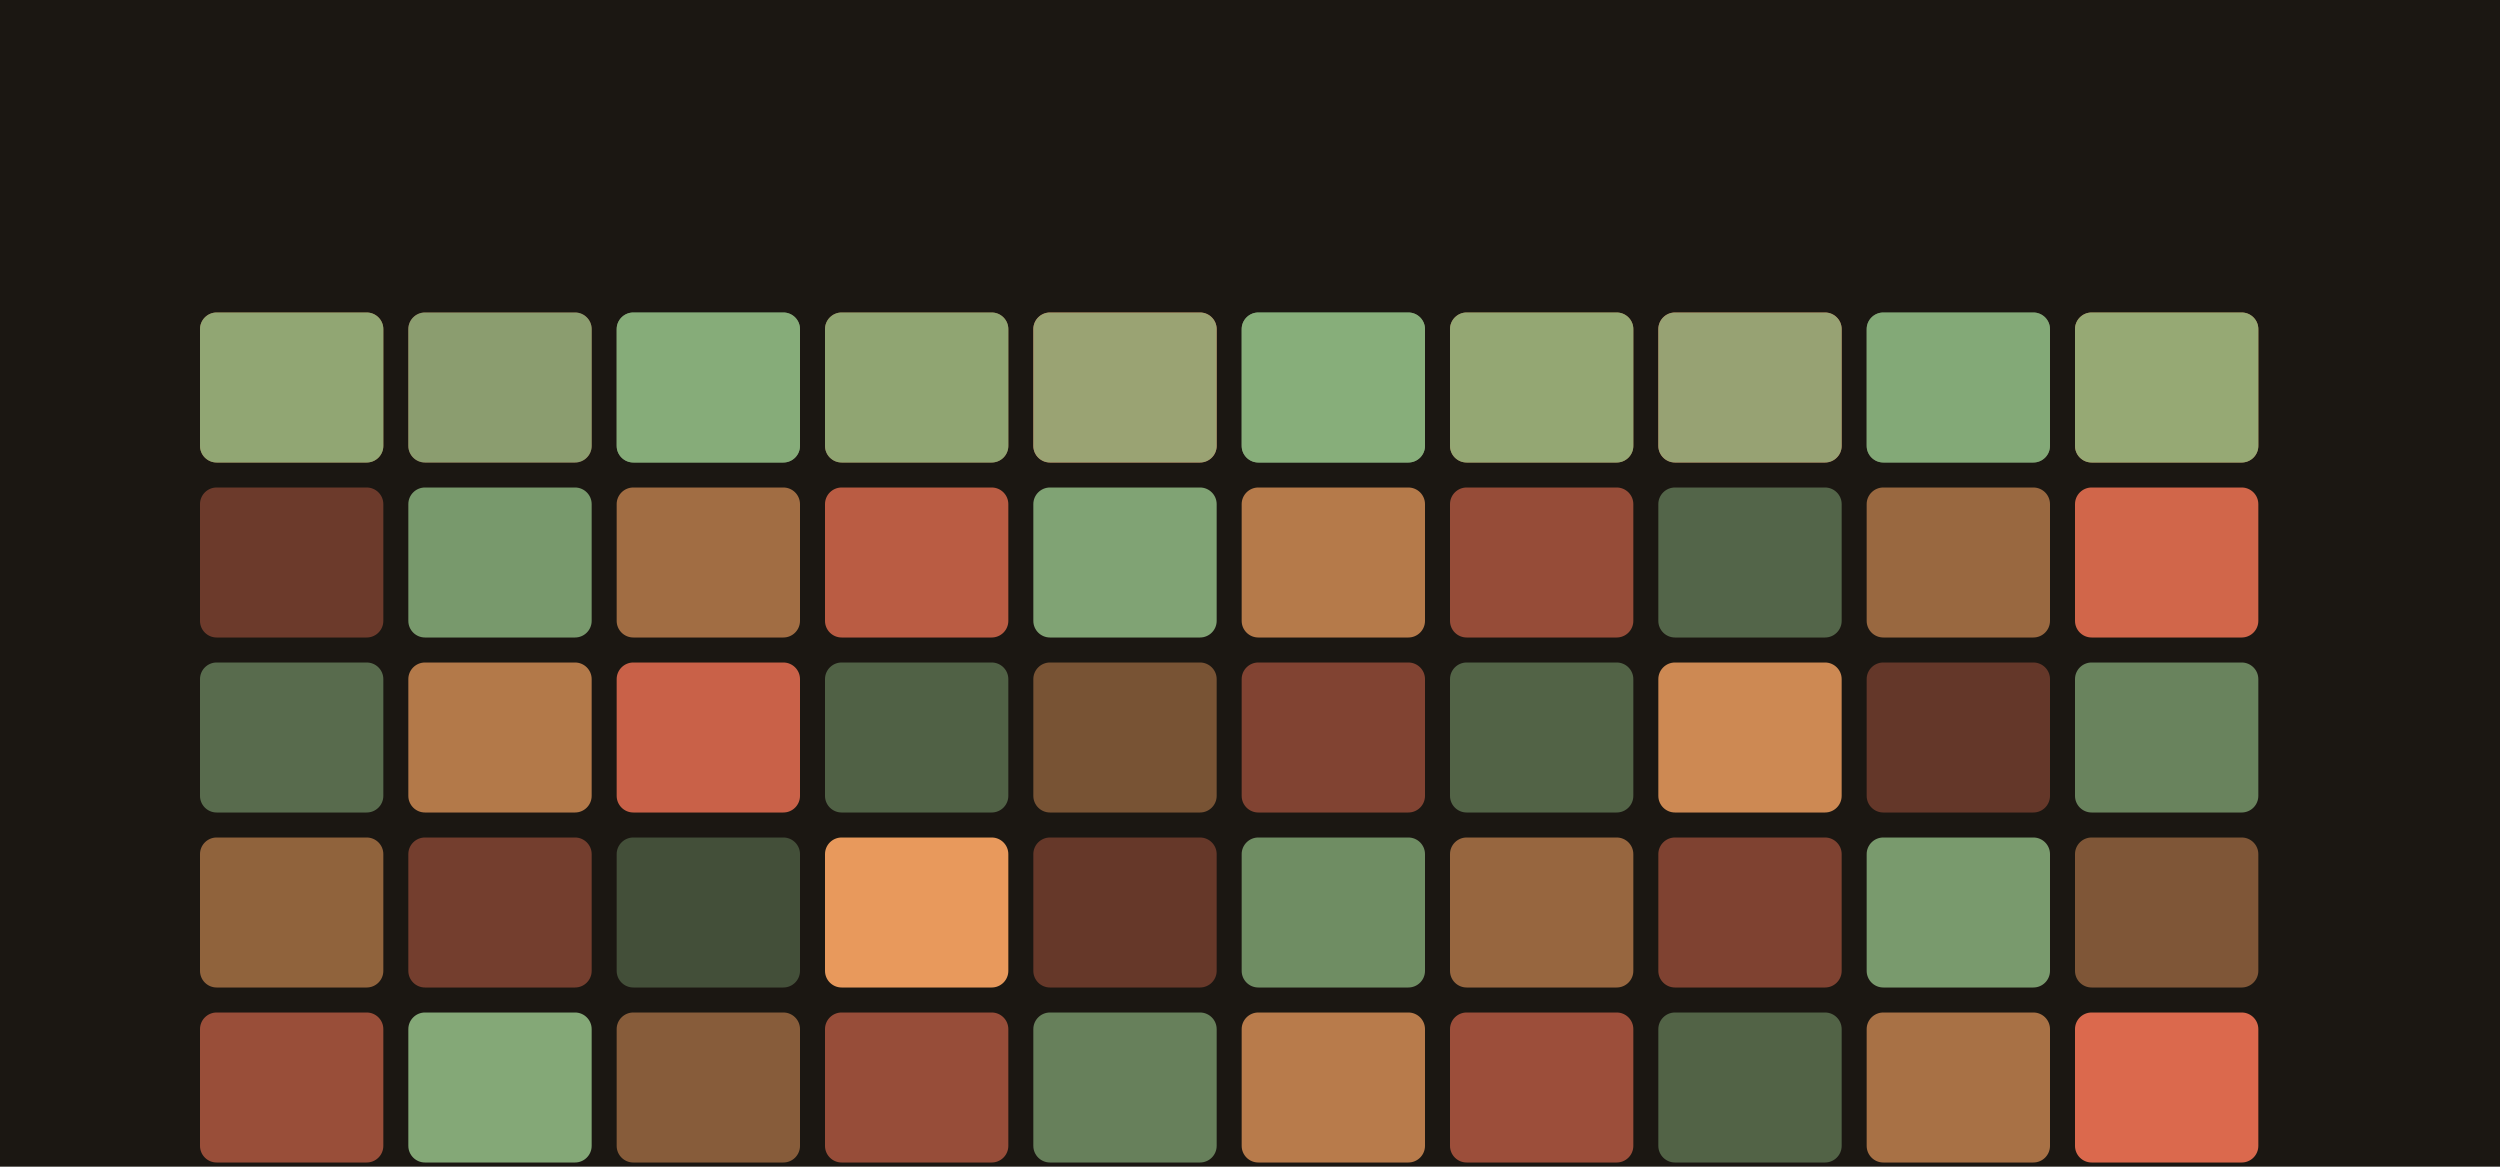
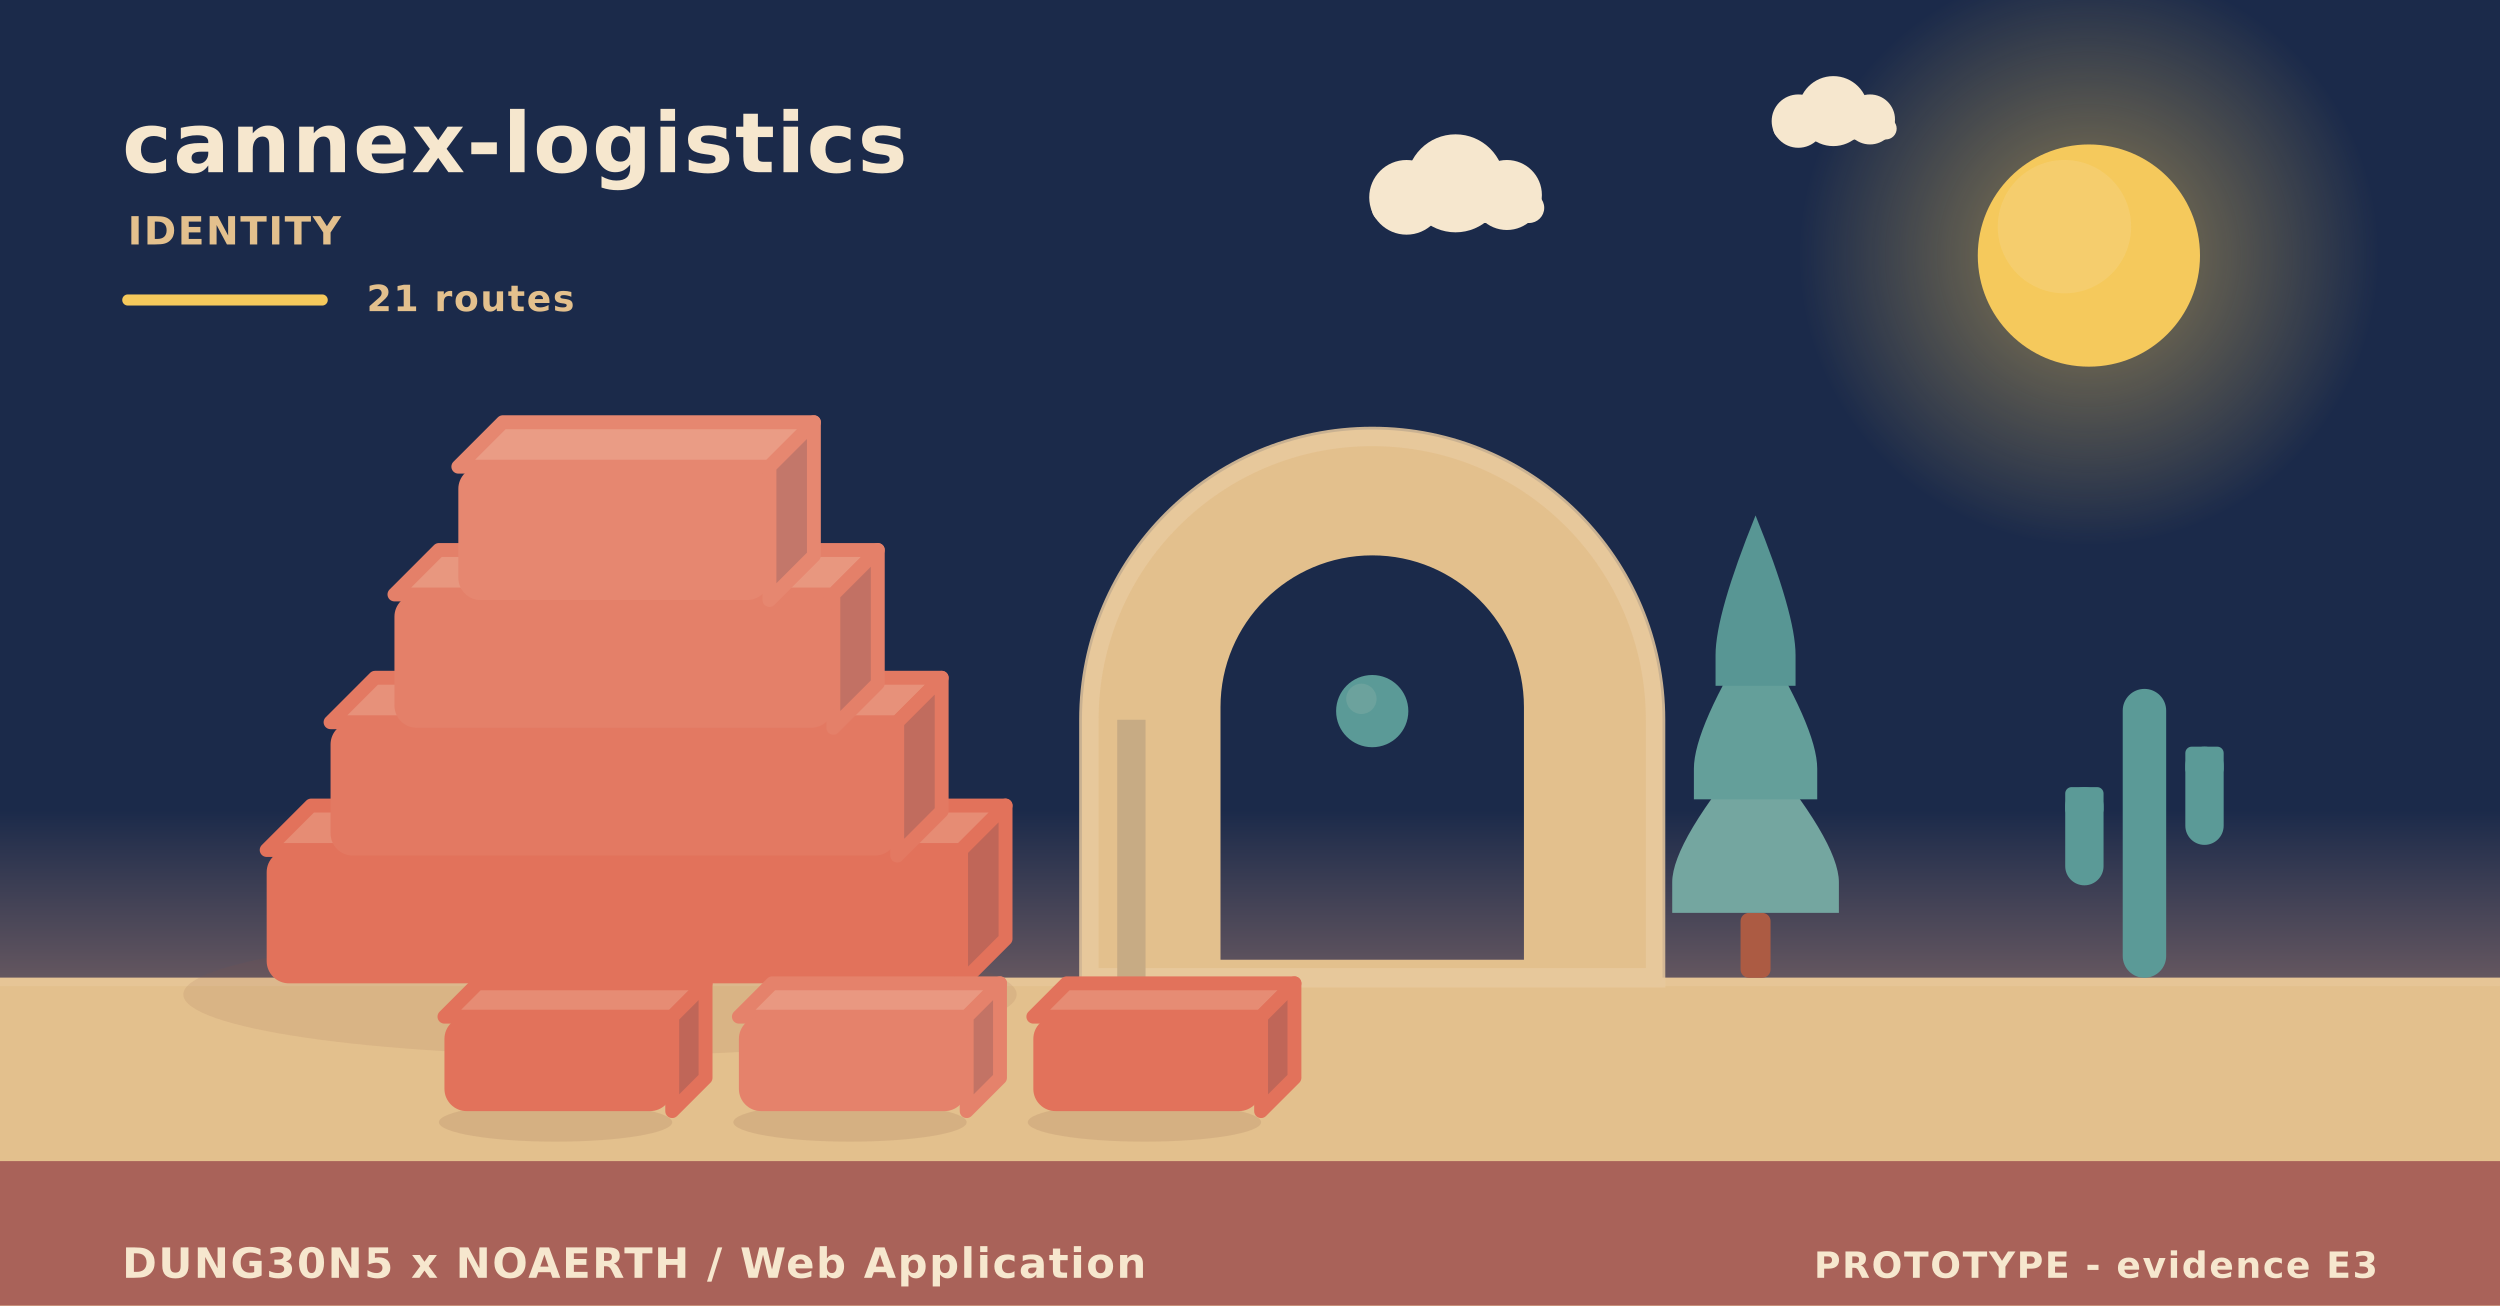
- <svg xmlns="http://www.w3.org/2000/svg" viewBox="0 0 1200 560" width="1200" height="560" role="img" aria-label="cannex-logistics hero">
-   <rect width="1200" height="560" fill="#1b1712" />
-   <defs>
-     <linearGradient id="gh" x1="0" y1="0" x2="1" y2="1">
-       <stop offset="0%" stop-color="#f4a261" />
-       <stop offset="100%" stop-color="#e76f51" />
-     </linearGradient>
-   </defs>
-   <rect x="96.00" y="150.00" width="88.00" height="72.00" rx="8.00" fill="#f4a261" opacity="0.69" />
-   <rect x="196.00" y="150.00" width="88.00" height="72.00" rx="8.00" fill="#e76f51" opacity="0.58" />
-   <rect x="296.00" y="150.00" width="88.00" height="72.00" rx="8.00" fill="#8ab17d" opacity="0.82" />
-   <rect x="396.00" y="150.00" width="88.00" height="72.00" rx="8.00" fill="#f4a261" opacity="0.65" />
-   <rect x="496.00" y="150.00" width="88.00" height="72.00" rx="8.00" fill="#e76f51" opacity="0.93" />
-   <rect x="596.00" y="150.00" width="88.00" height="72.00" rx="8.00" fill="#8ab17d" opacity="0.88" />
-   <rect x="696.00" y="150.00" width="88.00" height="72.00" rx="8.00" fill="#f4a261" opacity="0.74" />
-   <rect x="796.00" y="150.00" width="88.00" height="72.00" rx="8.00" fill="#e76f51" opacity="0.88" />
-   <rect x="896.00" y="150.00" width="88.00" height="72.00" rx="8.00" fill="#8ab17d" opacity="0.71" />
-   <rect x="996.00" y="150.00" width="88.00" height="72.00" rx="8.00" fill="#f4a261" opacity="0.79" />
-   <rect x="96.00" y="234.00" width="88.00" height="72.00" rx="8.00" fill="#e76f51" opacity="0.40" />
-   <rect x="196.00" y="234.00" width="88.00" height="72.00" rx="8.00" fill="#8ab17d" opacity="0.84" />
-   <rect x="296.00" y="234.00" width="88.00" height="72.00" rx="8.00" fill="#f4a261" opacity="0.62" />
-   <rect x="396.00" y="234.00" width="88.00" height="72.00" rx="8.00" fill="#e76f51" opacity="0.78" />
-   <rect x="496.00" y="234.00" width="88.00" height="72.00" rx="8.00" fill="#8ab17d" opacity="0.91" />
-   <rect x="596.00" y="234.00" width="88.00" height="72.00" rx="8.00" fill="#f4a261" opacity="0.71" />
-   <rect x="696.00" y="234.00" width="88.00" height="72.00" rx="8.00" fill="#e76f51" opacity="0.60" />
-   <rect x="796.00" y="234.00" width="88.00" height="72.00" rx="8.00" fill="#8ab17d" opacity="0.51" />
-   <rect x="896.00" y="234.00" width="88.00" height="72.00" rx="8.00" fill="#f4a261" opacity="0.58" />
-   <rect x="996.00" y="234.00" width="88.00" height="72.00" rx="8.00" fill="#e76f51" opacity="0.89" />
-   <rect x="96.00" y="318.00" width="88.00" height="72.00" rx="8.00" fill="#8ab17d" opacity="0.55" />
-   <rect x="196.00" y="318.00" width="88.00" height="72.00" rx="8.00" fill="#f4a261" opacity="0.70" />
-   <rect x="296.00" y="318.00" width="88.00" height="72.00" rx="8.00" fill="#e76f51" opacity="0.85" />
-   <rect x="396.00" y="318.00" width="88.00" height="72.00" rx="8.00" fill="#8ab17d" opacity="0.48" />
-   <rect x="496.00" y="318.00" width="88.00" height="72.00" rx="8.00" fill="#f4a261" opacity="0.43" />
-   <rect x="596.00" y="318.00" width="88.00" height="72.00" rx="8.00" fill="#e76f51" opacity="0.50" />
-   <rect x="696.00" y="318.00" width="88.00" height="72.00" rx="8.00" fill="#8ab17d" opacity="0.49" />
-   <rect x="796.00" y="318.00" width="88.00" height="72.00" rx="8.00" fill="#f4a261" opacity="0.82" />
-   <rect x="896.00" y="318.00" width="88.00" height="72.00" rx="8.00" fill="#e76f51" opacity="0.36" />
-   <rect x="996.00" y="318.00" width="88.00" height="72.00" rx="8.00" fill="#8ab17d" opacity="0.70" />
-   <rect x="96.00" y="402.00" width="88.00" height="72.00" rx="8.00" fill="#f4a261" opacity="0.54" />
-   <rect x="196.00" y="402.00" width="88.00" height="72.00" rx="8.00" fill="#e76f51" opacity="0.44" />
-   <rect x="296.00" y="402.00" width="88.00" height="72.00" rx="8.00" fill="#8ab17d" opacity="0.36" />
-   <rect x="396.00" y="402.00" width="88.00" height="72.00" rx="8.00" fill="#f4a261" opacity="0.94" />
-   <rect x="496.00" y="402.00" width="88.00" height="72.00" rx="8.00" fill="#e76f51" opacity="0.37" />
-   <rect x="596.00" y="402.00" width="88.00" height="72.00" rx="8.00" fill="#8ab17d" opacity="0.76" />
-   <rect x="696.00" y="402.00" width="88.00" height="72.00" rx="8.00" fill="#f4a261" opacity="0.57" />
-   <rect x="796.00" y="402.00" width="88.00" height="72.00" rx="8.00" fill="#e76f51" opacity="0.49" />
-   <rect x="896.00" y="402.00" width="88.00" height="72.00" rx="8.00" fill="#8ab17d" opacity="0.85" />
-   <rect x="996.00" y="402.00" width="88.00" height="72.00" rx="8.00" fill="#f4a261" opacity="0.46" />
-   <rect x="96.00" y="486.00" width="88.00" height="72.00" rx="8.00" fill="#e76f51" opacity="0.62" />
-   <rect x="196.00" y="486.00" width="88.00" height="72.00" rx="8.00" fill="#8ab17d" opacity="0.94" />
-   <rect x="296.00" y="486.00" width="88.00" height="72.00" rx="8.00" fill="#f4a261" opacity="0.50" />
-   <rect x="396.00" y="486.00" width="88.00" height="72.00" rx="8.00" fill="#e76f51" opacity="0.61" />
-   <rect x="496.00" y="486.00" width="88.00" height="72.00" rx="8.00" fill="#8ab17d" opacity="0.68" />
-   <rect x="596.00" y="486.00" width="88.00" height="72.00" rx="8.00" fill="#f4a261" opacity="0.72" />
-   <rect x="696.00" y="486.00" width="88.00" height="72.00" rx="8.00" fill="#e76f51" opacity="0.63" />
-   <rect x="796.00" y="486.00" width="88.00" height="72.00" rx="8.00" fill="#8ab17d" opacity="0.49" />
-   <rect x="896.00" y="486.00" width="88.00" height="72.00" rx="8.00" fill="#f4a261" opacity="0.65" />
-   <rect x="996.00" y="486.00" width="88.00" height="72.00" rx="8.00" fill="#e76f51" opacity="0.94" />
+ <svg xmlns="http://www.w3.org/2000/svg" width="900" height="470" viewBox="0 0 900 470" role="img" aria-label="cannex-logistics - identity">
+   <linearGradient id="skyh" x1="0" y1="0" x2="0" y2="1">
+     <stop offset="0" stop-color="#1b2a4a" />
+     <stop offset="0.62" stop-color="#1b2a4a" />
+     <stop offset="1" stop-color="#f3ad8a" />
+   </linearGradient>
+   <rect width="900" height="470" fill="url(#skyh)" />
+   <radialGradient id="sunh">
+     <stop offset="0.35" stop-color="#f5c95c" stop-opacity="0.34" />
+     <stop offset="1" stop-color="#f5c95c" stop-opacity="0" />
+   </radialGradient>
+   <circle cx="752" cy="92" r="104" fill="url(#sunh)" />
+   <circle cx="752" cy="92" r="40" fill="#f5c95c" />
+   <circle cx="743.2" cy="81.6" r="24" fill="#f5d27e" opacity="0.5" />
  <g>
-     <rect x="96.00" y="150.00" width="88.00" height="72.00" rx="8.00" fill="#8ab17d" opacity="0.80" />
-     <animate attributeName="opacity" values="0.25;1.0;0.25" dur="6.0s" begin="0.92s" repeatCount="indefinite" />
+     <circle cx="524" cy="66" r="17.64" fill="#f6e7ce" />
+     <circle cx="506.36" cy="71.04" r="13.44" fill="#f6e7ce" />
+     <circle cx="542.48" cy="70.2" r="12.6" fill="#f6e7ce" />
+     <rect x="493.76" y="69.36" width="62.16" height="10.92" rx="5.46" fill="#f6e7ce" />
+     <animateTransform attributeName="transform" type="translate" values="0 0;24 0;0 0" dur="36s" begin="0s" repeatCount="indefinite" />
  </g>
  <g>
-     <rect x="196.00" y="150.00" width="88.00" height="72.00" rx="8.00" fill="#8ab17d" opacity="0.80" />
-     <animate attributeName="opacity" values="0.25;1.0;0.25" dur="6.0s" begin="1.24s" repeatCount="indefinite" />
+     <circle cx="660" cy="40" r="12.6" fill="#f6e7ce" />
+     <circle cx="647.4" cy="43.6" r="9.6" fill="#f6e7ce" />
+     <circle cx="673.2" cy="43" r="9" fill="#f6e7ce" />
+     <rect x="638.4" y="42.4" width="44.4" height="7.8" rx="3.9" fill="#f6e7ce" />
+     <animateTransform attributeName="transform" type="translate" values="0 0;-18 0;0 0" dur="46s" begin="3s" repeatCount="indefinite" />
+   </g>
+   <rect x="0" y="352" width="900" height="118" fill="#e3c08d" />
+   <rect x="0" y="352" width="900" height="3" fill="#e6c596" />
+   <text x="44" y="62" font-family="Verdana,DejaVu Sans,sans-serif" font-size="30" font-weight="700" letter-spacing="0.6" fill="#f6e7ce" text-anchor="start">cannex-logistics</text>
+   <text x="46" y="88" font-family="Verdana,DejaVu Sans,sans-serif" font-size="14" font-weight="700" letter-spacing="0.6" fill="#e3c08d" text-anchor="start">IDENTITY</text>
+   <rect x="44" y="106" width="74" height="4" rx="2" fill="#f5c95c" />
+   <text x="132" y="112" font-family="Verdana,DejaVu Sans,sans-serif" font-size="13" font-weight="700" letter-spacing="0.6" fill="#e3c08d" text-anchor="start">21 routes</text>
+   <ellipse cx="216" cy="358" rx="150" ry="22" fill="rgba(138,90,68,0.11)" />
+   <g>
+     <path d="M96,306 L346,306 L362,290 L112,290 Z" fill="#e68c74" stroke="#e2725b" stroke-width="5" stroke-linejoin="round" />
+     <path d="M346,306 L362,290 L362,338 L346,354 Z" fill="#c06658" stroke="#e2725b" stroke-width="5" stroke-linejoin="round" />
+     <rect x="96" y="306" width="250" height="48" rx="8" fill="#e2725b" />
+     <animateTransform attributeName="transform" type="translate" values="0 10;0 0" dur="0.9s" begin="0s" fill="freeze" />
  </g>
  <g>
-     <rect x="296.00" y="150.00" width="88.00" height="72.00" rx="8.00" fill="#8ab17d" opacity="0.80" />
-     <animate attributeName="opacity" values="0.25;1.0;0.25" dur="6.0s" begin="1.56s" repeatCount="indefinite" />
+     <path d="M119,260 L323,260 L339,244 L135,244 Z" fill="#e7917a" stroke="#e37962" stroke-width="5" stroke-linejoin="round" />
+     <path d="M323,260 L339,244 L339,292 L323,308 Z" fill="#c16c5e" stroke="#e37962" stroke-width="5" stroke-linejoin="round" />
+     <rect x="119" y="260" width="204" height="48" rx="8" fill="#e37962" />
+     <animateTransform attributeName="transform" type="translate" values="0 10;0 0" dur="0.9s" begin="0.28s" fill="freeze" />
  </g>
  <g>
-     <rect x="396.00" y="150.00" width="88.00" height="72.00" rx="8.00" fill="#8ab17d" opacity="0.80" />
-     <animate attributeName="opacity" values="0.25;1.0;0.25" dur="6.0s" begin="1.88s" repeatCount="indefinite" />
+     <path d="M142,214 L300,214 L316,198 L158,198 Z" fill="#e8977f" stroke="#e48069" stroke-width="5" stroke-linejoin="round" />
+     <path d="M300,214 L316,198 L316,246 L300,262 Z" fill="#c27164" stroke="#e48069" stroke-width="5" stroke-linejoin="round" />
+     <rect x="142" y="214" width="158" height="48" rx="8" fill="#e48069" />
+     <animateTransform attributeName="transform" type="translate" values="0 10;0 0" dur="0.9s" begin="0.56s" fill="freeze" />
  </g>
  <g>
-     <rect x="496.00" y="150.00" width="88.00" height="72.00" rx="8.00" fill="#8ab17d" opacity="0.80" />
-     <animate attributeName="opacity" values="0.25;1.0;0.25" dur="6.0s" begin="2.2s" repeatCount="indefinite" />
+     <path d="M165,168 L277,168 L293,152 L181,152 Z" fill="#ea9c85" stroke="#e68770" stroke-width="5" stroke-linejoin="round" />
+     <path d="M277,168 L293,152 L293,200 L277,216 Z" fill="#c3776a" stroke="#e68770" stroke-width="5" stroke-linejoin="round" />
+     <rect x="165" y="168" width="112" height="48" rx="8" fill="#e68770" />
+     <animateTransform attributeName="transform" type="translate" values="0 10;0 0" dur="0.9s" begin="0.84s" fill="freeze" />
  </g>
+   <path d="M392,352 L392,259.12 A102,102 0 0 1 596,259.12 L596,352 Z M436.88,348 L436.88,254.55 A57.12,57.12 0 0 1 551.12,254.55 L551.12,348 Z" fill="#e3c08d" fill-rule="evenodd" stroke="#e3c08d" stroke-width="5" stroke-linejoin="round" />
+   <path d="M392,352 L392,259.12 A102,102 0 0 1 596,259.12 L596,352 Z" fill="none" stroke="#e8c99d" stroke-width="7" stroke-linecap="round" opacity="0.85" />
+   <rect x="402.2" y="259.12" width="10.2" height="92.88" fill="#c7ab84" />
  <g>
-     <rect x="596.00" y="150.00" width="88.00" height="72.00" rx="8.00" fill="#8ab17d" opacity="0.80" />
-     <animate attributeName="opacity" values="0.25;1.0;0.25" dur="6.0s" begin="2.52s" repeatCount="indefinite" />
+     <circle cx="494" cy="256" r="13" fill="#5b9a97" />
+     <circle cx="490.1" cy="251.58" r="5.46" fill="#7aa9a2" opacity="0.55" />
+     <animate attributeName="opacity" values="0.78;1;0.78" dur="5.2s" begin="0s" repeatCount="indefinite" />
  </g>
+   <rect x="626.6" y="328.64" width="10.8" height="23.36" rx="3" fill="#ac5b43" />
+   <path d="M632,267.32 Q602,302.89 602,317.6 Q602,328.64 602,328.64 L662,328.64 Q662,328.64 662,317.6 Q662,302.89 632,267.32 Z" fill="#74a6a0" />
+   <path d="M632,226.44 Q609.8,262.01 609.8,276.72 Q609.8,287.76 609.8,287.76 L654.2,287.76 Q654.2,287.76 654.2,276.72 Q654.2,262.01 632,226.44 Z" fill="#649f9a" />
+   <path d="M632,185.56 Q617.6,221.13 617.6,235.84 Q617.6,246.88 617.6,246.88 L646.4,246.88 Q646.4,246.88 646.4,235.84 Q646.4,221.13 632,185.56 Z" fill="#589694" />
+   <rect x="764.18" y="248" width="15.64" height="104" rx="7.82" fill="#5b9a97" />
+   <rect x="743.48" y="283.36" width="13.8" height="35.36" rx="6.9" fill="#5b9a97" />
+   <rect x="743.48" y="283.36" width="13.8" height="10.4" rx="2.3" fill="#5b9a97" />
+   <rect x="786.72" y="268.8" width="13.8" height="35.36" rx="6.9" fill="#5b9a97" />
+   <rect x="786.72" y="268.8" width="13.8" height="10.4" rx="2.3" fill="#5b9a97" />
+   <ellipse cx="200" cy="404" rx="42" ry="7" fill="rgba(138,90,68,0.15)" />
  <g>
-     <rect x="696.00" y="150.00" width="88.00" height="72.00" rx="8.00" fill="#8ab17d" opacity="0.80" />
-     <animate attributeName="opacity" values="0.25;1.0;0.25" dur="6.0s" begin="2.84s" repeatCount="indefinite" />
+     <path d="M160,366 L242,366 L254,354 L172,354 Z" fill="#e68c74" stroke="#e2725b" stroke-width="5" stroke-linejoin="round" />
+     <path d="M242,366 L254,354 L254,388 L242,400 Z" fill="#c06658" stroke="#e2725b" stroke-width="5" stroke-linejoin="round" />
+     <rect x="160" y="366" width="82" height="34" rx="8" fill="#e2725b" />
+     <animateTransform attributeName="transform" type="translate" values="0 10;0 0" dur="0.7s" begin="0.8s" fill="freeze" />
  </g>
+   <ellipse cx="306" cy="404" rx="42" ry="7" fill="rgba(138,90,68,0.15)" />
  <g>
-     <rect x="796.00" y="150.00" width="88.00" height="72.00" rx="8.00" fill="#8ab17d" opacity="0.80" />
-     <animate attributeName="opacity" values="0.25;1.0;0.25" dur="6.0s" begin="3.16s" repeatCount="indefinite" />
+     <path d="M266,366 L348,366 L360,354 L278,354 Z" fill="#e99881" stroke="#e5826b" stroke-width="5" stroke-linejoin="round" />
+     <path d="M348,366 L360,354 L360,388 L348,400 Z" fill="#c37365" stroke="#e5826b" stroke-width="5" stroke-linejoin="round" />
+     <rect x="266" y="366" width="82" height="34" rx="8" fill="#e5826b" />
+     <animateTransform attributeName="transform" type="translate" values="0 10;0 0" dur="0.7s" begin="0.95s" fill="freeze" />
  </g>
+   <ellipse cx="412" cy="404" rx="42" ry="7" fill="rgba(138,90,68,0.15)" />
  <g>
-     <rect x="896.00" y="150.00" width="88.00" height="72.00" rx="8.00" fill="#8ab17d" opacity="0.80" />
-     <animate attributeName="opacity" values="0.25;1.0;0.25" dur="6.0s" begin="3.48s" repeatCount="indefinite" />
+     <path d="M372,366 L454,366 L466,354 L384,354 Z" fill="#e68c74" stroke="#e2725b" stroke-width="5" stroke-linejoin="round" />
+     <path d="M454,366 L466,354 L466,388 L454,400 Z" fill="#c06658" stroke="#e2725b" stroke-width="5" stroke-linejoin="round" />
+     <rect x="372" y="366" width="82" height="34" rx="8" fill="#e2725b" />
+     <animateTransform attributeName="transform" type="translate" values="0 10;0 0" dur="0.7s" begin="1.1s" fill="freeze" />
  </g>
-   <g>
-     <rect x="996.00" y="150.00" width="88.00" height="72.00" rx="8.00" fill="#8ab17d" opacity="0.80" />
-     <animate attributeName="opacity" values="0.25;1.0;0.25" dur="6.0s" begin="3.8s" repeatCount="indefinite" />
-   </g>
+   <rect x="0" y="418" width="900" height="52" rx="0" fill="#a65c56" opacity="0.94" />
+   <text x="44" y="460" font-family="Verdana,DejaVu Sans,sans-serif" font-size="15" font-weight="700" letter-spacing="0.6" fill="#f6e7ce" text-anchor="start">DUNG30N5 x NOAERTH  /  Web Application</text>
+   <text x="856" y="460" font-family="Verdana,DejaVu Sans,sans-serif" font-size="13" font-weight="700" letter-spacing="0.6" fill="#f6e7ce" text-anchor="end">PROTOTYPE  -  evidence E3</text>
</svg>
